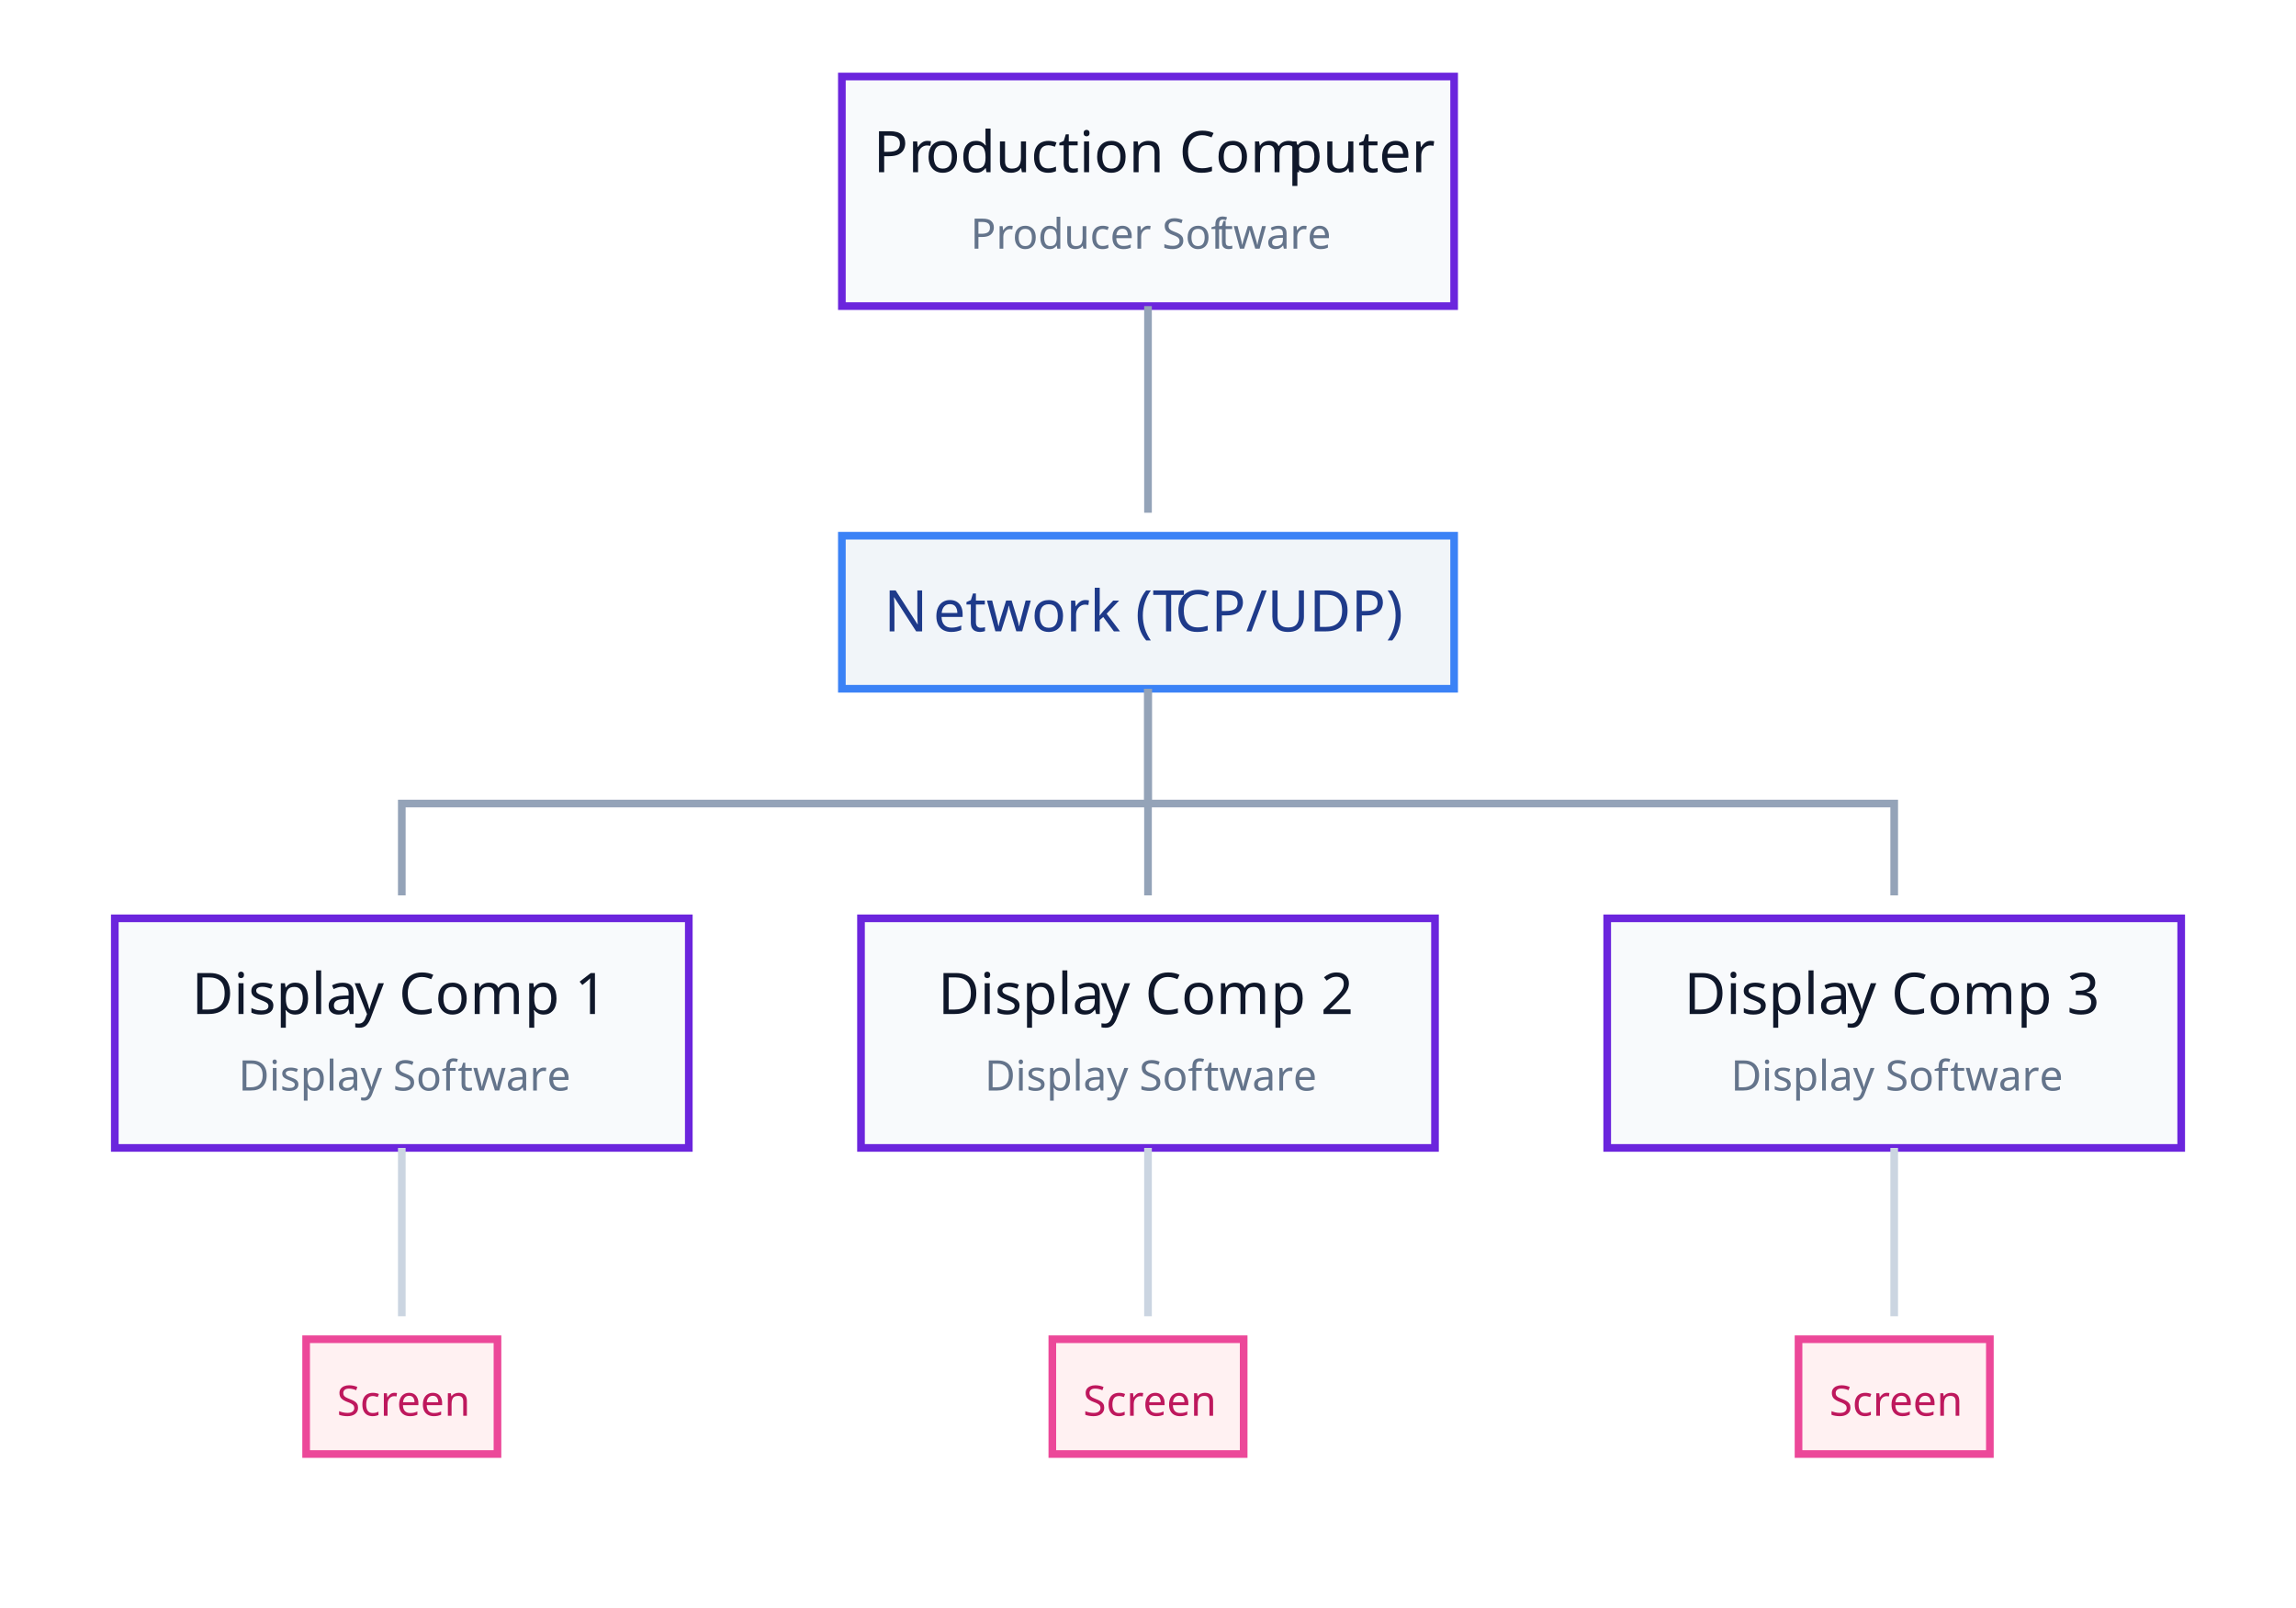
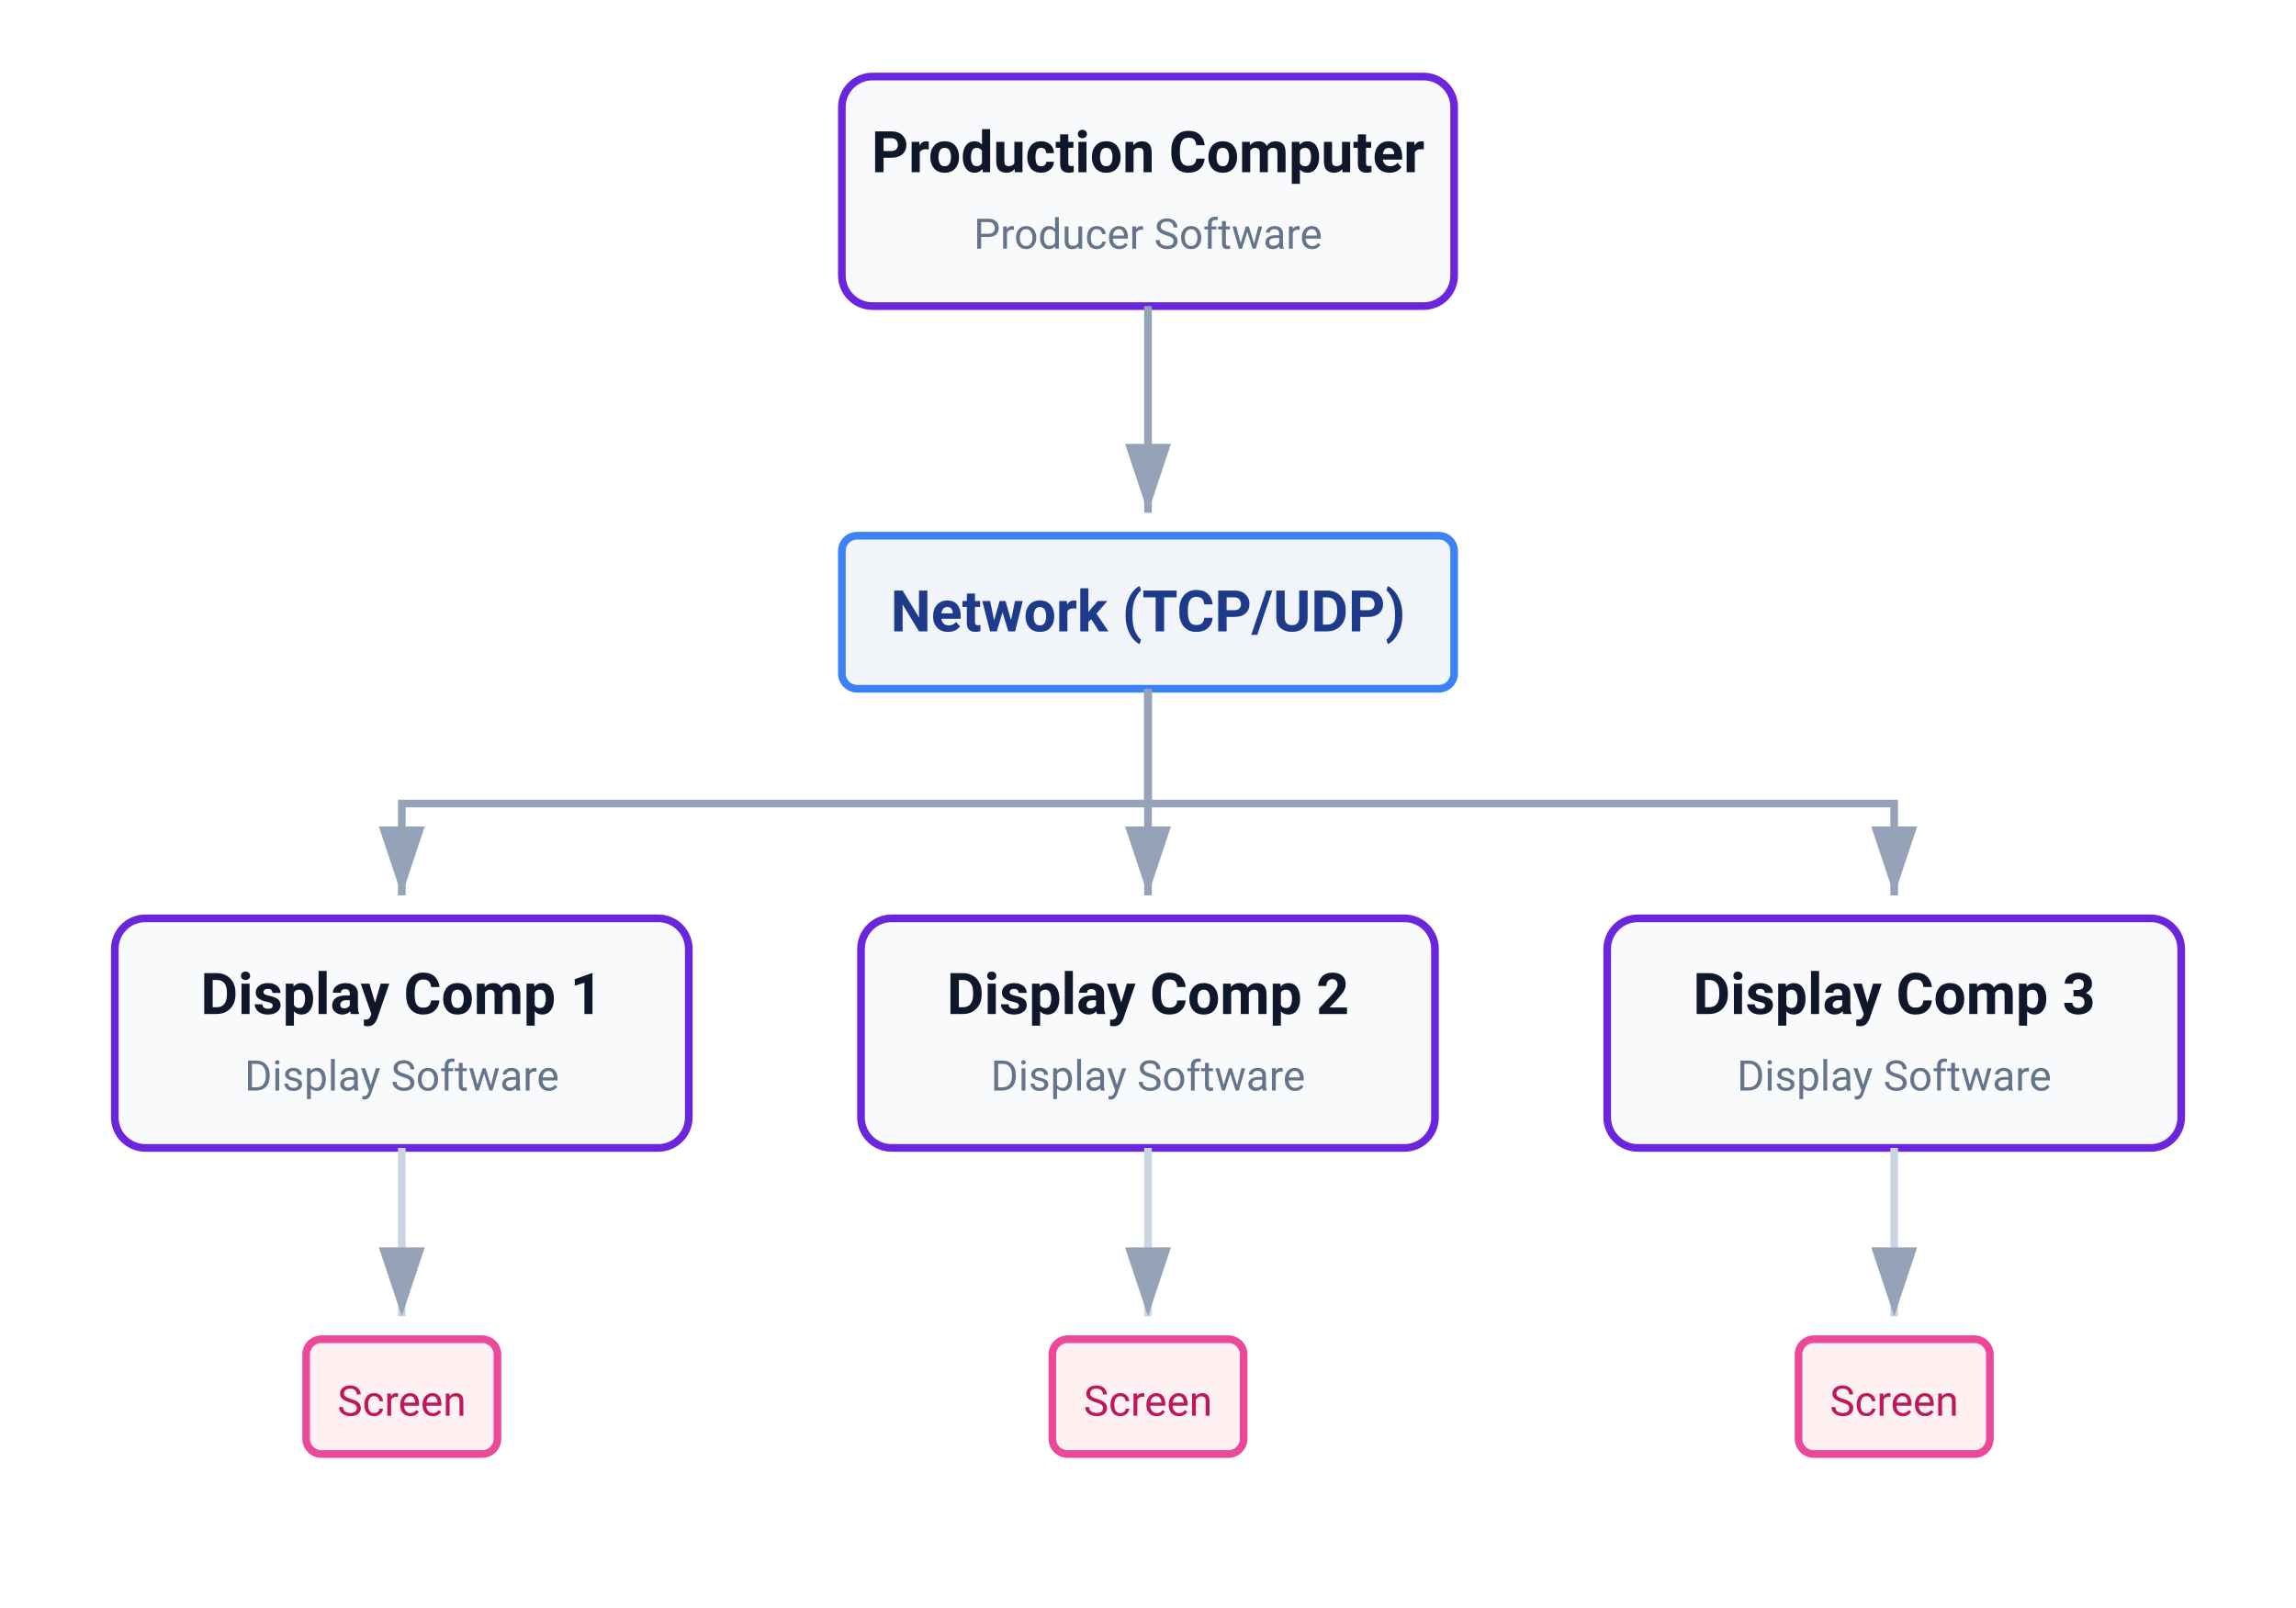
- <svg xmlns="http://www.w3.org/2000/svg" width="100%" height="100%" viewBox="0 0 600 420" version="1.1" xml:space="preserve" style="fill-rule:evenodd;clip-rule:evenodd;">
-   <g>
-     <rect x="220" y="20" width="160" height="60" style="fill:#f8fafc;stroke:#6b25dd;stroke-width:2px;" />
-     <text x="228.248px" y="45px" style="font-family:'Futura-Medium', 'Futura', sans-serif;font-weight:500;font-size:15px;fill:#0f172a;">Pr<tspan x="241.827px 250.844px " y="45px 45px ">od</tspan>uction Com<tspan x="336.442px 345.436px 353.61px 357.843px 366.141px " y="45px 45px 45px 45px 45px ">puter</tspan>
-     </text>
-     <text x="253.626px" y="65px" style="font-family:'Futura-Medium', 'Futura', sans-serif;font-weight:500;font-size:11px;fill:#64748b;">Producer Sof<tspan x="318.31px 321.318px 329.654px 336.25px " y="65px 65px 65px 65px ">twar</tspan>e</text>
+ <svg xmlns="http://www.w3.org/2000/svg" width="600" height="420" viewBox="0 0 600 420">
+   <defs>
+     <style>
+       .box { fill: #f8fafc; stroke: #6B25DD; stroke-width: 2; rx: 8; ry: 8; }
+       .box-net { fill: #f1f5f9; stroke: #3b82f6; stroke-width: 2; rx: 4; ry: 4; }
+       .box-out { fill: #fff1f2; stroke: #ec4899; stroke-width: 2; rx: 4; ry: 4; }
+       .line { stroke: #94a3b8; stroke-width: 2; fill: none; marker-end: url(#arrow); }
+       .text { font-family: -apple-system, BlinkMacSystemFont, "Segoe UI", Roboto, Helvetica, Arial, sans-serif; font-size: 14px; text-anchor: middle; fill: #0f172a; }
+       .text-small { font-size: 11px; fill: #64748b; }
+       .title { font-size: 15px; font-weight: 600; }
+     </style>
+     <marker id="arrow" markerWidth="10" markerHeight="10" refX="9" refY="3" orient="auto" markerUnits="strokeWidth">
+       <path d="M0,0 L0,6 L9,3 z" fill="#94a3b8" />
+     </marker>
+   </defs>
+   <g transform="translate(220, 20)">
+     <rect width="160" height="60" class="box" />
+     <text x="80" y="25" class="text title">Production Computer</text>
+     <text x="80" y="45" class="text text-small">Producer Software</text>
  </g>
-   <g>
-     <rect x="220" y="140" width="160" height="40" style="fill:#f1f5f9;stroke:#3b82f6;stroke-width:2px;" />
-     <text x="231.035px" y="165px" style="font-family:'Futura-Medium', 'Futura', sans-serif;font-weight:500;font-size:15px;fill:#1e3a8a;">N<tspan x="243.867px 252.297px 256.399px 267.737px 276.753px 282.59px 290.061px " y="165px 165px 165px 165px 165px 165px 165px ">etwork </tspan>(T<tspan x="307.017px 317.527px " y="165px 165px ">CP</tspan>/UDP)</text>
+   <g transform="translate(220, 140)">
+     <rect width="160" height="40" class="box-net" />
+     <text x="80" y="25" class="text title" style="fill:#1e3a8a">Network (TCP/UDP)</text>
  </g>
-   <path d="M300,80l0,54" style="fill:none;fill-rule:nonzero;stroke:#94a3b8;stroke-width:2px;" />
-   <g>
-     <rect x="30" y="240" width="150" height="60" style="fill:#f8fafc;stroke:#6b25dd;stroke-width:2px;" />
-     <text x="50.098px" y="265px" style="font-family:'Futura-Medium', 'Futura', sans-serif;font-weight:500;font-size:15px;fill:#0f172a;">Displa<tspan x="92.666px 100.818px " y="265px 265px ">y </tspan>Com<tspan x="137.021px 146.016px " y="265px 265px ">p </tspan>1</text>
-     <text x="62.329px" y="285px" style="font-family:'Futura-Medium', 'Futura', sans-serif;font-weight:500;font-size:11px;fill:#64748b;">Display Sof<tspan x="119.607px 122.615px 130.95px 137.546px " y="285px 285px 285px 285px ">twar</tspan>e</text>
+   <path d="M300,80 L300,134" class="line" />
+   <g transform="translate(30, 240)">
+     <rect width="150" height="60" class="box" />
+     <text x="75" y="25" class="text title">Display Comp 1</text>
+     <text x="75" y="45" class="text text-small">Display Software</text>
  </g>
-   <g>
-     <rect x="225" y="240" width="150" height="60" style="fill:#f8fafc;stroke:#6b25dd;stroke-width:2px;" />
-     <text x="245.098px" y="265px" style="font-family:'Futura-Medium', 'Futura', sans-serif;font-weight:500;font-size:15px;fill:#0f172a;">Displa<tspan x="287.666px 295.818px " y="265px 265px ">y </tspan>Com<tspan x="332.021px 341.016px " y="265px 265px ">p </tspan>2</text>
-     <text x="257.329px" y="285px" style="font-family:'Futura-Medium', 'Futura', sans-serif;font-weight:500;font-size:11px;fill:#64748b;">Display Sof<tspan x="314.607px 317.615px 325.95px 332.546px " y="285px 285px 285px 285px ">twar</tspan>e</text>
+   <g transform="translate(225, 240)">
+     <rect width="150" height="60" class="box" />
+     <text x="75" y="25" class="text title">Display Comp 2</text>
+     <text x="75" y="45" class="text text-small">Display Software</text>
  </g>
-   <g>
-     <rect x="420" y="240" width="150" height="60" style="fill:#f8fafc;stroke:#6b25dd;stroke-width:2px;" />
-     <text x="440.098px" y="265px" style="font-family:'Futura-Medium', 'Futura', sans-serif;font-weight:500;font-size:15px;fill:#0f172a;">Displa<tspan x="482.666px 490.818px " y="265px 265px ">y </tspan>Com<tspan x="527.021px 536.016px " y="265px 265px ">p </tspan>3</text>
-     <text x="452.329px" y="285px" style="font-family:'Futura-Medium', 'Futura', sans-serif;font-weight:500;font-size:11px;fill:#64748b;">Display Sof<tspan x="509.607px 512.615px 520.95px 527.546px " y="285px 285px 285px 285px ">twar</tspan>e</text>
+   <g transform="translate(420, 240)">
+     <rect width="150" height="60" class="box" />
+     <text x="75" y="25" class="text title">Display Comp 3</text>
+     <text x="75" y="45" class="text text-small">Display Software</text>
  </g>
-   <path d="M300,180l0,30l-195,0l0,24" style="fill:none;fill-rule:nonzero;stroke:#94a3b8;stroke-width:2px;" />
-   <path d="M300,180l0,54" style="fill:none;fill-rule:nonzero;stroke:#94a3b8;stroke-width:2px;" />
-   <path d="M300,180l0,30l195,0l0,24" style="fill:none;fill-rule:nonzero;stroke:#94a3b8;stroke-width:2px;" />
-   <g>
-     <rect x="80" y="350" width="50" height="30" style="fill:#fff1f2;stroke:#ec4899;stroke-width:2px;" />
-     <text x="88.052px" y="370px" style="font-family:'Futura-Medium', 'Futura', sans-serif;font-weight:500;font-size:11px;fill:#be185d;">Screen</text>
-     <path d="M105,300l0,44" style="fill:none;fill-rule:nonzero;stroke:#cbd5e1;stroke-width:2px;" />
+   <path d="M300,180 L300,210 L105,210 L105,234" class="line" />
+   <path d="M300,180 L300,234" class="line" />
+   <path d="M300,180 L300,210 L495,210 L495,234" class="line" />
+   <g transform="translate(80, 350)">
+     <rect width="50" height="30" class="box-out" />
+     <text x="25" y="20" class="text text-small" style="fill:#be185d">Screen</text>
+     <path d="M25,-50 L25,-6" class="line" style="stroke:#cbd5e1; marker-end: url(#arrow);" />
  </g>
-   <g>
-     <rect x="275" y="350" width="50" height="30" style="fill:#fff1f2;stroke:#ec4899;stroke-width:2px;" />
-     <text x="283.052px" y="370px" style="font-family:'Futura-Medium', 'Futura', sans-serif;font-weight:500;font-size:11px;fill:#be185d;">Screen</text>
-     <path d="M300,300l0,44" style="fill:none;fill-rule:nonzero;stroke:#cbd5e1;stroke-width:2px;" />
+   <g transform="translate(275, 350)">
+     <rect width="50" height="30" class="box-out" />
+     <text x="25" y="20" class="text text-small" style="fill:#be185d">Screen</text>
+     <path d="M25,-50 L25,-6" class="line" style="stroke:#cbd5e1;" />
  </g>
-   <g>
-     <rect x="470" y="350" width="50" height="30" style="fill:#fff1f2;stroke:#ec4899;stroke-width:2px;" />
-     <text x="478.052px" y="370px" style="font-family:'Futura-Medium', 'Futura', sans-serif;font-weight:500;font-size:11px;fill:#be185d;">Screen</text>
-     <path d="M495,300l0,44" style="fill:none;fill-rule:nonzero;stroke:#cbd5e1;stroke-width:2px;" />
+   <g transform="translate(470, 350)">
+     <rect width="50" height="30" class="box-out" />
+     <text x="25" y="20" class="text text-small" style="fill:#be185d">Screen</text>
+     <path d="M25,-50 L25,-6" class="line" style="stroke:#cbd5e1;" />
  </g>
</svg>
